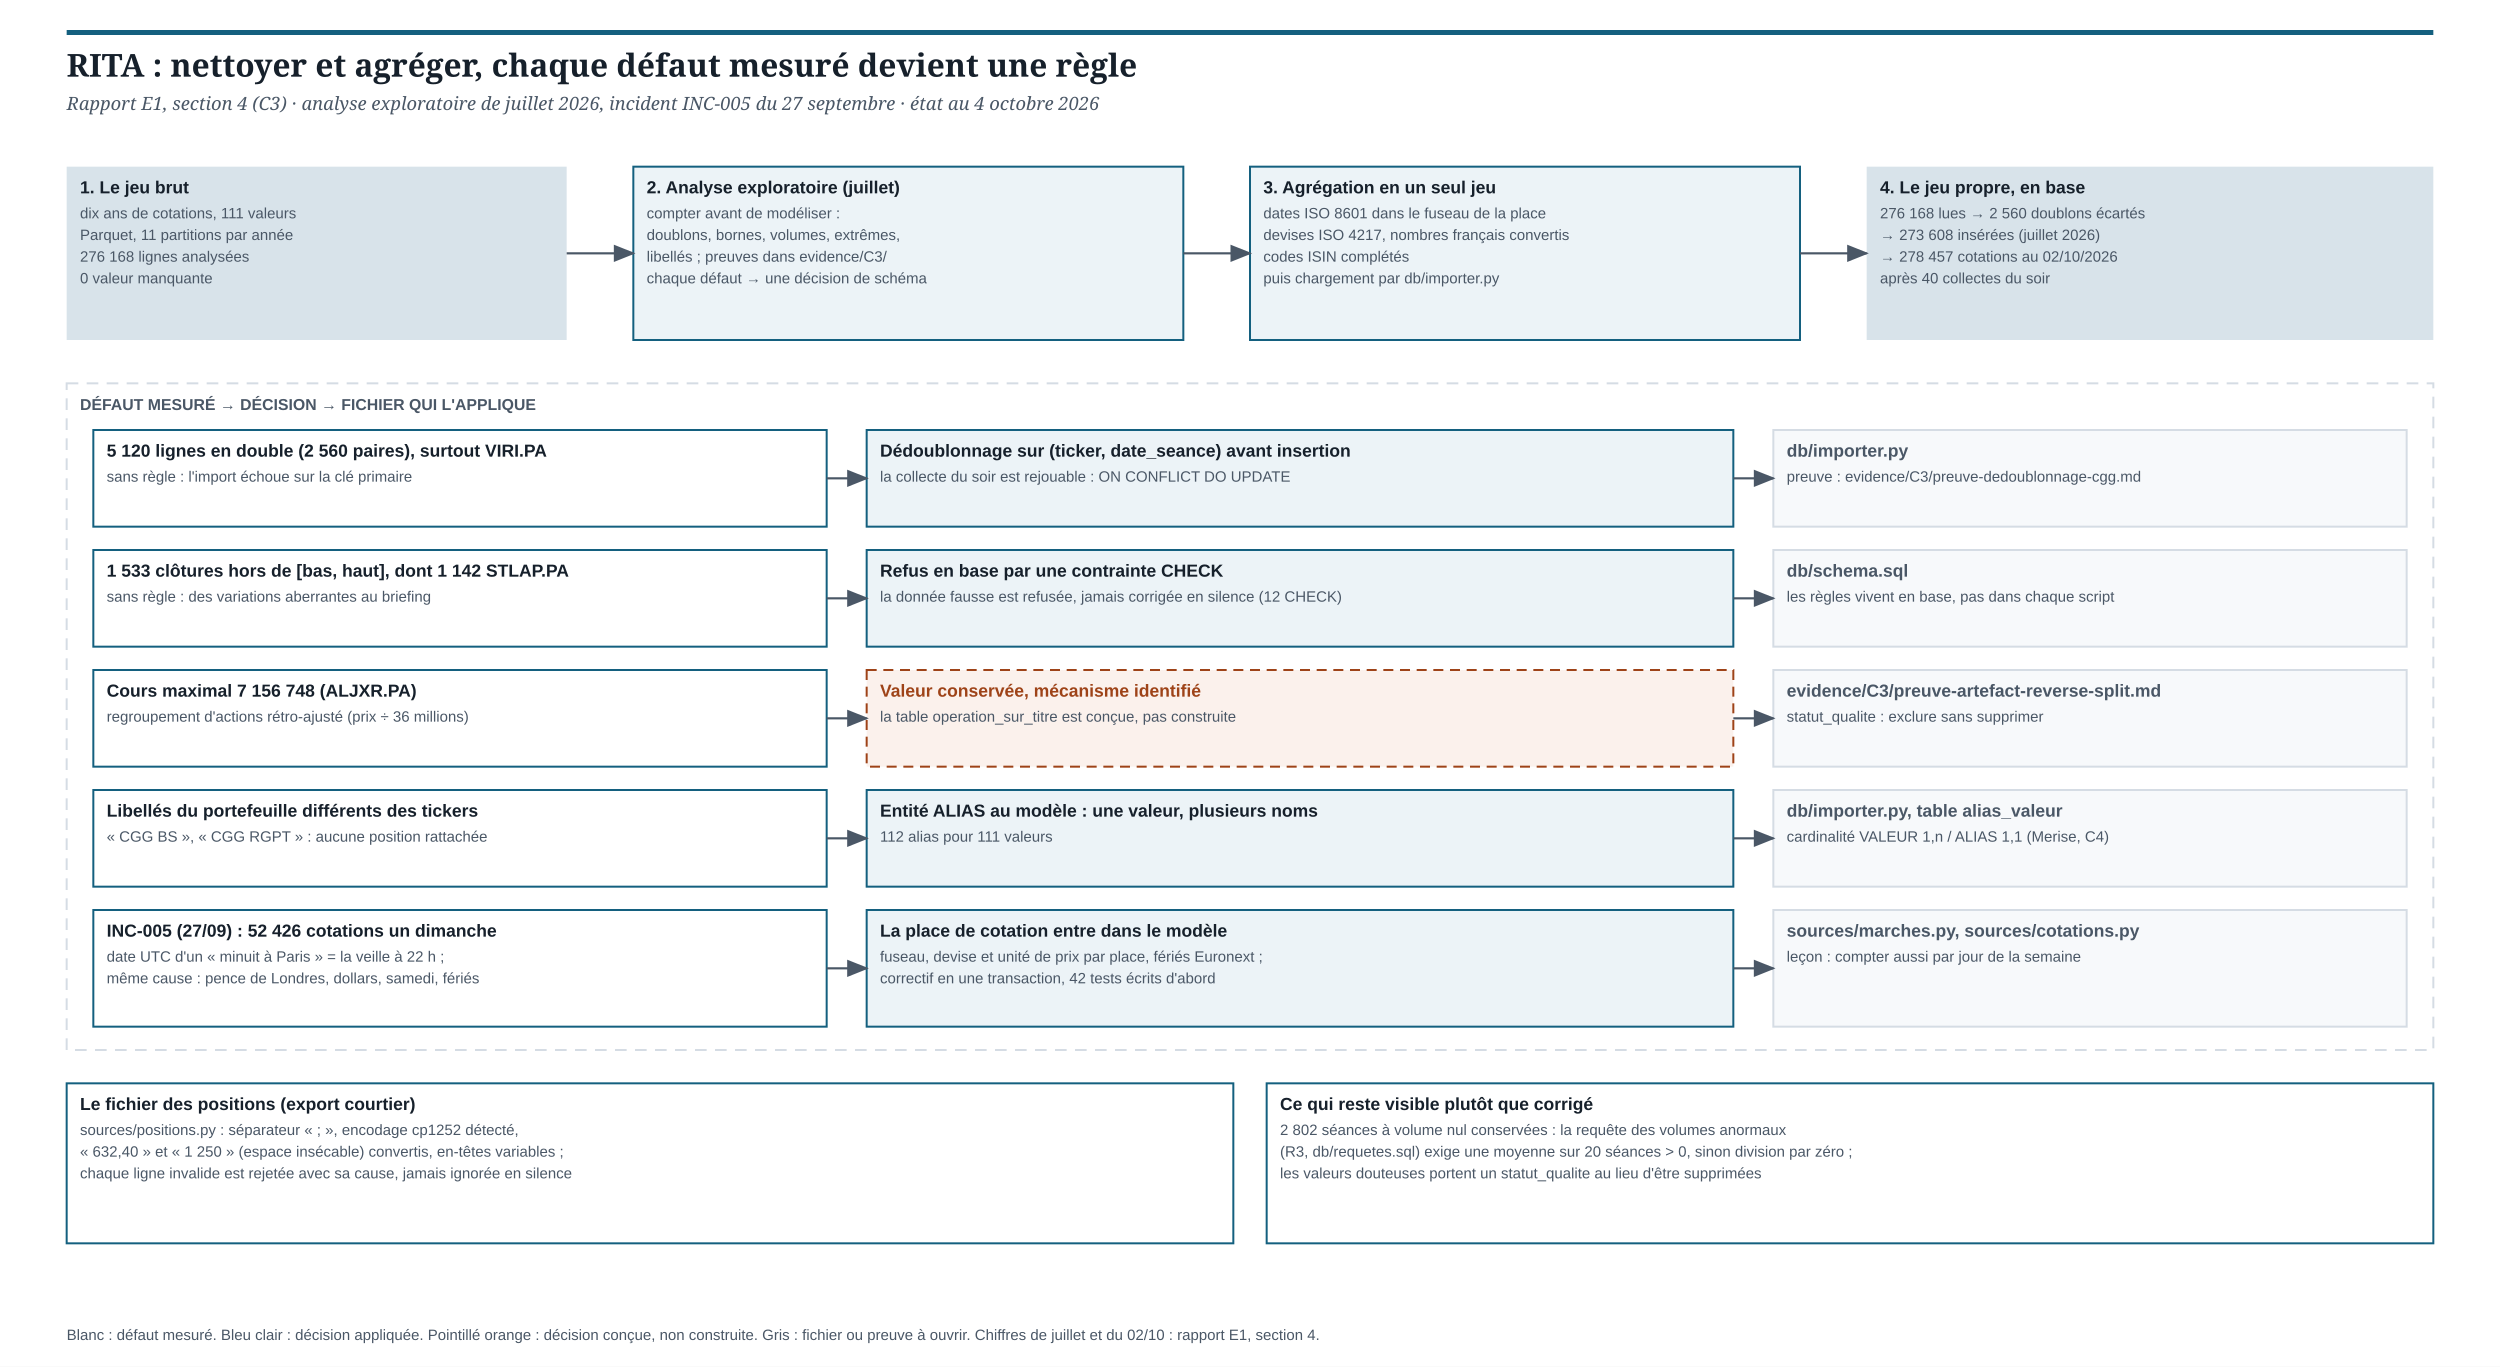
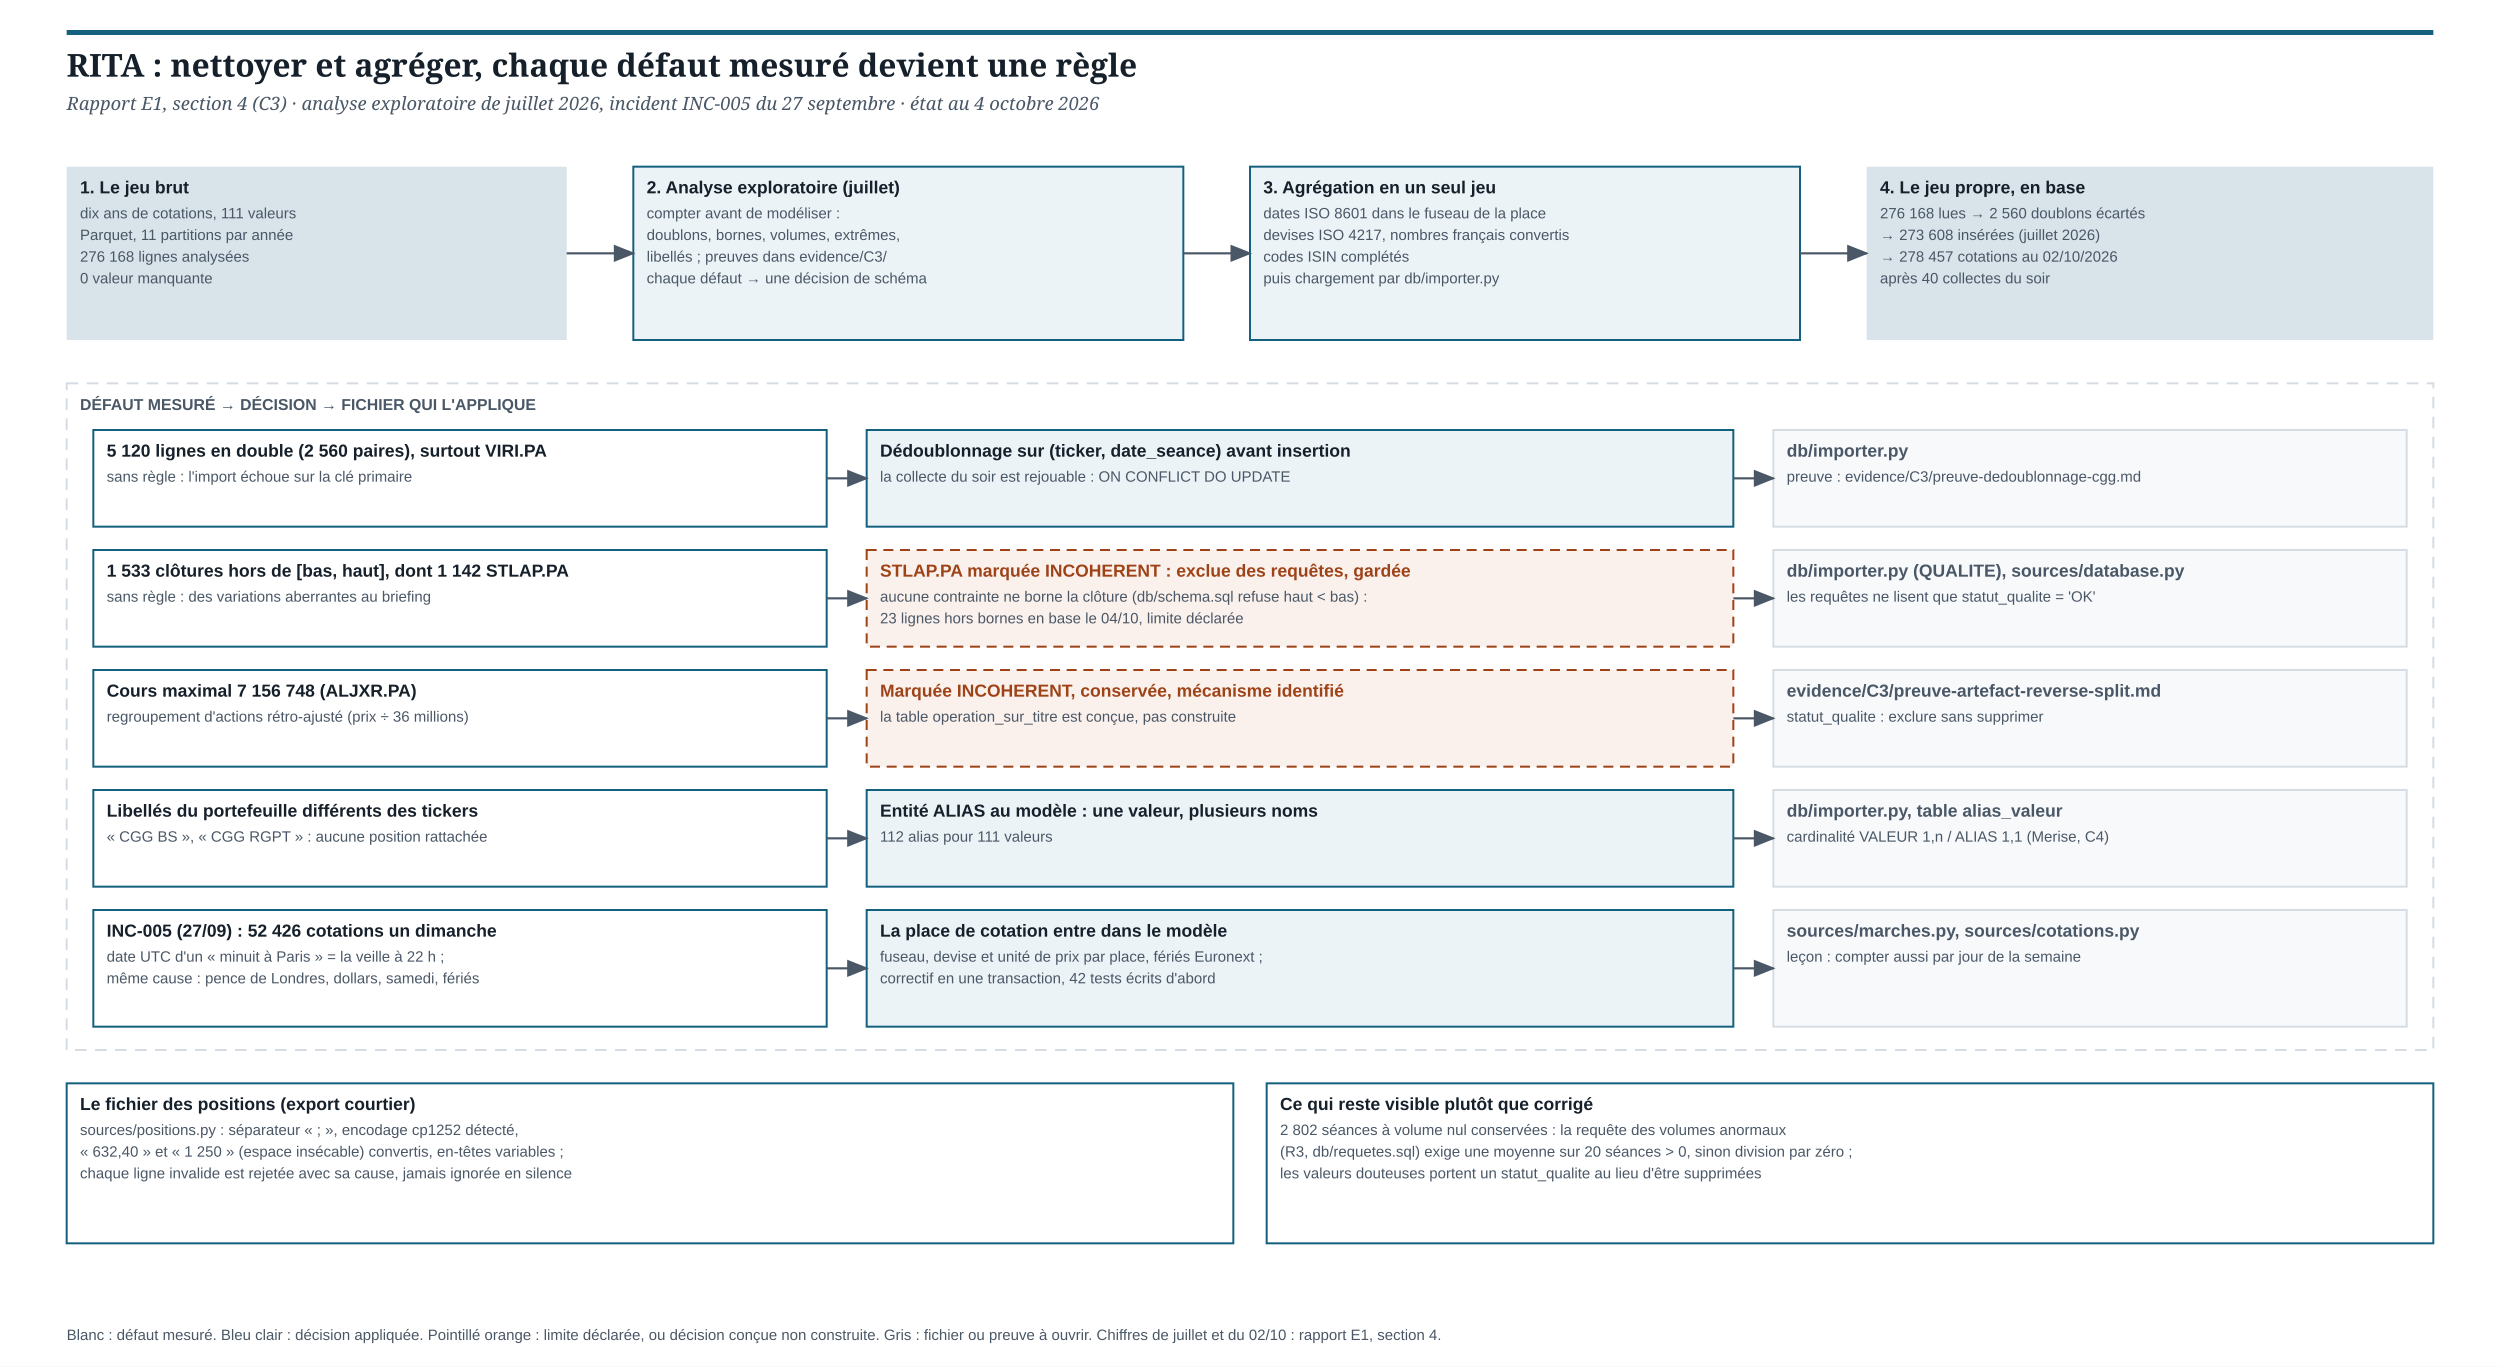
<svg xmlns="http://www.w3.org/2000/svg" width="1500" height="820" viewBox="0 0 1500 820" font-family="Segoe UI,Calibri,Arial,sans-serif">
  <defs>
    <marker id="fl" markerWidth="10" markerHeight="8" refX="9" refY="4" orient="auto">
      <polygon points="0 0,10 4,0 8" fill="#4A5766" />
    </marker>
  </defs>
  <rect width="1500" height="820" fill="#FFFFFF" />
  <rect x="40" y="18" width="1420" height="3" fill="#14607F" />
  <text x="40" y="46" font-family="Georgia,serif" font-size="19" font-weight="600" fill="#16202B">RITA : nettoyer et agréger, chaque défaut mesuré devient une règle</text>
  <text x="40" y="66" font-family="Georgia,serif" font-size="11" font-style="italic" fill="#4A5766">Rapport E1, section 4 (C3) · analyse exploratoire de juillet 2026, incident INC-005 du 27 septembre · état au 4 octobre 2026</text>
  <rect x="40" y="100" width="300" height="104" fill="#D8E3EA" stroke="none" stroke-width="1.2" />
  <text x="48" y="116" font-size="10.5" font-weight="700" fill="#16202B">1. Le jeu brut</text>
  <text x="48" y="131" font-size="9" fill="#4A5766">dix ans de cotations, 111 valeurs</text>
  <text x="48" y="144" font-size="9" fill="#4A5766">Parquet, 11 partitions par année</text>
  <text x="48" y="157" font-size="9" fill="#4A5766">276 168 lignes analysées</text>
  <text x="48" y="170" font-size="9" fill="#4A5766">0 valeur manquante</text>
  <rect x="380" y="100" width="330" height="104" fill="#ECF3F7" stroke="#14607F" stroke-width="1.2" />
  <text x="388" y="116" font-size="10.5" font-weight="700" fill="#16202B">2. Analyse exploratoire (juillet)</text>
  <text x="388" y="131" font-size="9" fill="#4A5766">compter avant de modéliser :</text>
  <text x="388" y="144" font-size="9" fill="#4A5766">doublons, bornes, volumes, extrêmes,</text>
  <text x="388" y="157" font-size="9" fill="#4A5766">libellés ; preuves dans evidence/C3/</text>
  <text x="388" y="170" font-size="9" fill="#4A5766">chaque défaut → une décision de schéma</text>
  <rect x="750" y="100" width="330" height="104" fill="#ECF3F7" stroke="#14607F" stroke-width="1.2" />
  <text x="758" y="116" font-size="10.5" font-weight="700" fill="#16202B">3. Agrégation en un seul jeu</text>
  <text x="758" y="131" font-size="9" fill="#4A5766">dates ISO 8601 dans le fuseau de la place</text>
  <text x="758" y="144" font-size="9" fill="#4A5766">devises ISO 4217, nombres français convertis</text>
  <text x="758" y="157" font-size="9" fill="#4A5766">codes ISIN complétés</text>
  <text x="758" y="170" font-size="9" fill="#4A5766">puis chargement par db/importer.py</text>
  <rect x="1120" y="100" width="340" height="104" fill="#D8E3EA" stroke="none" stroke-width="1.2" />
  <text x="1128" y="116" font-size="10.5" font-weight="700" fill="#16202B">4. Le jeu propre, en base</text>
  <text x="1128" y="131" font-size="9" fill="#4A5766">276 168 lues → 2 560 doublons écartés</text>
  <text x="1128" y="144" font-size="9" fill="#4A5766">→ 273 608 insérées (juillet 2026)</text>
  <text x="1128" y="157" font-size="9" fill="#4A5766">→ 278 457 cotations au 02/10/2026</text>
  <text x="1128" y="170" font-size="9" fill="#4A5766">après 40 collectes du soir</text>
  <rect x="40" y="230" width="1420" height="400" fill="none" stroke="#D5DCE4" stroke-width="1.2" stroke-dasharray="7,5" />
  <text x="48" y="246" font-size="9.5" font-weight="700" fill="#4A5766">DÉFAUT MESURÉ  →  DÉCISION  →  FICHIER QUI L'APPLIQUE</text>
  <rect x="56" y="258" width="440" height="58" fill="#FFFFFF" stroke="#14607F" stroke-width="1.2" />
  <text x="64" y="274" font-size="10.5" font-weight="700" fill="#16202B">5 120 lignes en double (2 560 paires), surtout VIRI.PA</text>
  <text x="64" y="289" font-size="9" fill="#4A5766">sans règle : l'import échoue sur la clé primaire</text>
  <rect x="520" y="258" width="520" height="58" fill="#ECF3F7" stroke="#14607F" stroke-width="1.2" />
  <text x="528" y="274" font-size="10.5" font-weight="700" fill="#16202B">Dédoublonnage sur (ticker, date_seance) avant insertion</text>
  <text x="528" y="289" font-size="9" fill="#4A5766">la collecte du soir est rejouable : ON CONFLICT DO UPDATE</text>
  <rect x="1064" y="258" width="380" height="58" fill="#F7F9FB" stroke="#D5DCE4" stroke-width="1.2" />
  <text x="1072" y="274" font-size="10.5" font-weight="700" fill="#4A5766">db/importer.py</text>
  <text x="1072" y="289" font-size="9" fill="#4A5766">preuve : evidence/C3/preuve-dedoublonnage-cgg.md</text>
  <rect x="56" y="330" width="440" height="58" fill="#FFFFFF" stroke="#14607F" stroke-width="1.2" />
  <text x="64" y="346" font-size="10.5" font-weight="700" fill="#16202B">1 533 clôtures hors de [bas, haut], dont 1 142 STLAP.PA</text>
  <text x="64" y="361" font-size="9" fill="#4A5766">sans règle : des variations aberrantes au briefing</text>
-   <rect x="520" y="330" width="520" height="58" fill="#ECF3F7" stroke="#14607F" stroke-width="1.2" />
-   <text x="528" y="346" font-size="10.5" font-weight="700" fill="#16202B">Refus en base par une contrainte CHECK</text>
-   <text x="528" y="361" font-size="9" fill="#4A5766">la donnée fausse est refusée, jamais corrigée en silence (12 CHECK)</text>
+   <rect x="520" y="330" width="520" height="58" fill="#FBF1EC" stroke="#9E4318" stroke-width="1.2" stroke-dasharray="6,4" />
+   <text x="528" y="346" font-size="10.5" font-weight="700" fill="#9E4318">STLAP.PA marquée INCOHERENT : exclue des requêtes, gardée</text>
+   <text x="528" y="361" font-size="9" fill="#4A5766">aucune contrainte ne borne la clôture (db/schema.sql refuse haut &lt; bas) :</text>
+   <text x="528" y="374" font-size="9" fill="#4A5766">23 lignes hors bornes en base le 04/10, limite déclarée</text>
  <rect x="1064" y="330" width="380" height="58" fill="#F7F9FB" stroke="#D5DCE4" stroke-width="1.2" />
-   <text x="1072" y="346" font-size="10.5" font-weight="700" fill="#4A5766">db/schema.sql</text>
-   <text x="1072" y="361" font-size="9" fill="#4A5766">les règles vivent en base, pas dans chaque script</text>
+   <text x="1072" y="346" font-size="10.5" font-weight="700" fill="#4A5766">db/importer.py (QUALITE), sources/database.py</text>
+   <text x="1072" y="361" font-size="9" fill="#4A5766">les requêtes ne lisent que statut_qualite = 'OK'</text>
  <rect x="56" y="402" width="440" height="58" fill="#FFFFFF" stroke="#14607F" stroke-width="1.2" />
  <text x="64" y="418" font-size="10.5" font-weight="700" fill="#16202B">Cours maximal 7 156 748 (ALJXR.PA)</text>
  <text x="64" y="433" font-size="9" fill="#4A5766">regroupement d'actions rétro-ajusté (prix ÷ 36 millions)</text>
  <rect x="520" y="402" width="520" height="58" fill="#FBF1EC" stroke="#9E4318" stroke-width="1.2" stroke-dasharray="6,4" />
-   <text x="528" y="418" font-size="10.5" font-weight="700" fill="#9E4318">Valeur conservée, mécanisme identifié</text>
+   <text x="528" y="418" font-size="10.5" font-weight="700" fill="#9E4318">Marquée INCOHERENT, conservée, mécanisme identifié</text>
  <text x="528" y="433" font-size="9" fill="#4A5766">la table operation_sur_titre est conçue, pas construite</text>
  <rect x="1064" y="402" width="380" height="58" fill="#F7F9FB" stroke="#D5DCE4" stroke-width="1.2" />
  <text x="1072" y="418" font-size="10.5" font-weight="700" fill="#4A5766">evidence/C3/preuve-artefact-reverse-split.md</text>
  <text x="1072" y="433" font-size="9" fill="#4A5766">statut_qualite : exclure sans supprimer</text>
  <rect x="56" y="474" width="440" height="58" fill="#FFFFFF" stroke="#14607F" stroke-width="1.2" />
  <text x="64" y="490" font-size="10.5" font-weight="700" fill="#16202B">Libellés du portefeuille différents des tickers</text>
  <text x="64" y="505" font-size="9" fill="#4A5766">« CGG BS », « CGG RGPT » : aucune position rattachée</text>
  <rect x="520" y="474" width="520" height="58" fill="#ECF3F7" stroke="#14607F" stroke-width="1.2" />
  <text x="528" y="490" font-size="10.5" font-weight="700" fill="#16202B">Entité ALIAS au modèle : une valeur, plusieurs noms</text>
  <text x="528" y="505" font-size="9" fill="#4A5766">112 alias pour 111 valeurs</text>
  <rect x="1064" y="474" width="380" height="58" fill="#F7F9FB" stroke="#D5DCE4" stroke-width="1.2" />
  <text x="1072" y="490" font-size="10.5" font-weight="700" fill="#4A5766">db/importer.py, table alias_valeur</text>
  <text x="1072" y="505" font-size="9" fill="#4A5766">cardinalité VALEUR 1,n / ALIAS 1,1 (Merise, C4)</text>
  <rect x="56" y="546" width="440" height="70" fill="#FFFFFF" stroke="#14607F" stroke-width="1.2" />
  <text x="64" y="562" font-size="10.5" font-weight="700" fill="#16202B">INC-005 (27/09) : 52 426 cotations un dimanche</text>
  <text x="64" y="577" font-size="9" fill="#4A5766">date UTC d'un « minuit à Paris » = la veille à 22 h ;</text>
  <text x="64" y="590" font-size="9" fill="#4A5766">même cause : pence de Londres, dollars, samedi, fériés</text>
  <rect x="520" y="546" width="520" height="70" fill="#ECF3F7" stroke="#14607F" stroke-width="1.2" />
  <text x="528" y="562" font-size="10.5" font-weight="700" fill="#16202B">La place de cotation entre dans le modèle</text>
  <text x="528" y="577" font-size="9" fill="#4A5766">fuseau, devise et unité de prix par place, fériés Euronext ;</text>
  <text x="528" y="590" font-size="9" fill="#4A5766">correctif en une transaction, 42 tests écrits d'abord</text>
  <rect x="1064" y="546" width="380" height="70" fill="#F7F9FB" stroke="#D5DCE4" stroke-width="1.2" />
  <text x="1072" y="562" font-size="10.5" font-weight="700" fill="#4A5766">sources/marches.py, sources/cotations.py</text>
  <text x="1072" y="577" font-size="9" fill="#4A5766">leçon : compter aussi par jour de la semaine</text>
  <rect x="40" y="650" width="700" height="96" fill="#FFFFFF" stroke="#14607F" stroke-width="1.2" />
  <text x="48" y="666" font-size="10.5" font-weight="700" fill="#16202B">Le fichier des positions (export courtier)</text>
  <text x="48" y="681" font-size="9" fill="#4A5766">sources/positions.py : séparateur « ; », encodage cp1252 détecté,</text>
  <text x="48" y="694" font-size="9" fill="#4A5766">« 632,40 » et « 1 250 » (espace insécable) convertis, en-têtes variables ;</text>
  <text x="48" y="707" font-size="9" fill="#4A5766">chaque ligne invalide est rejetée avec sa cause, jamais ignorée en silence</text>
  <rect x="760" y="650" width="700" height="96" fill="#FFFFFF" stroke="#14607F" stroke-width="1.2" />
  <text x="768" y="666" font-size="10.5" font-weight="700" fill="#16202B">Ce qui reste visible plutôt que corrigé</text>
  <text x="768" y="681" font-size="9" fill="#4A5766">2 802 séances à volume nul conservées : la requête des volumes anormaux</text>
  <text x="768" y="694" font-size="9" fill="#4A5766">  (R3, db/requetes.sql) exige une moyenne sur 20 séances &gt; 0, sinon division par zéro ;</text>
  <text x="768" y="707" font-size="9" fill="#4A5766">les valeurs douteuses portent un statut_qualite au lieu d'être supprimées</text>
  <line x1="340" y1="152.0" x2="380" y2="152.0" stroke="#4A5766" stroke-width="1.3" marker-end="url(#fl)" />
  <line x1="710" y1="152.0" x2="750" y2="152.0" stroke="#4A5766" stroke-width="1.3" marker-end="url(#fl)" />
  <line x1="1080" y1="152.0" x2="1120" y2="152.0" stroke="#4A5766" stroke-width="1.3" marker-end="url(#fl)" />
  <line x1="496" y1="287.0" x2="520" y2="287.0" stroke="#4A5766" stroke-width="1.3" marker-end="url(#fl)" />
  <line x1="1040" y1="287.0" x2="1064" y2="287.0" stroke="#4A5766" stroke-width="1.3" marker-end="url(#fl)" />
  <line x1="496" y1="359.0" x2="520" y2="359.0" stroke="#4A5766" stroke-width="1.3" marker-end="url(#fl)" />
  <line x1="1040" y1="359.0" x2="1064" y2="359.0" stroke="#4A5766" stroke-width="1.3" marker-end="url(#fl)" />
  <line x1="496" y1="431.0" x2="520" y2="431.0" stroke="#4A5766" stroke-width="1.3" marker-end="url(#fl)" />
  <line x1="1040" y1="431.0" x2="1064" y2="431.0" stroke="#4A5766" stroke-width="1.3" marker-end="url(#fl)" />
  <line x1="496" y1="503.0" x2="520" y2="503.0" stroke="#4A5766" stroke-width="1.3" marker-end="url(#fl)" />
  <line x1="1040" y1="503.0" x2="1064" y2="503.0" stroke="#4A5766" stroke-width="1.3" marker-end="url(#fl)" />
  <line x1="496" y1="581.0" x2="520" y2="581.0" stroke="#4A5766" stroke-width="1.3" marker-end="url(#fl)" />
  <line x1="1040" y1="581.0" x2="1064" y2="581.0" stroke="#4A5766" stroke-width="1.3" marker-end="url(#fl)" />
-   <text x="40" y="804" font-size="9" fill="#4A5766">Blanc : défaut mesuré. Bleu clair : décision appliquée. Pointillé orange : décision conçue, non construite. Gris : fichier ou preuve à ouvrir. Chiffres de juillet et du 02/10 : rapport E1, section 4.</text>
+   <text x="40" y="804" font-size="9" fill="#4A5766">Blanc : défaut mesuré. Bleu clair : décision appliquée. Pointillé orange : limite déclarée, ou décision conçue non construite. Gris : fichier ou preuve à ouvrir. Chiffres de juillet et du 02/10 : rapport E1, section 4.</text>
</svg>
